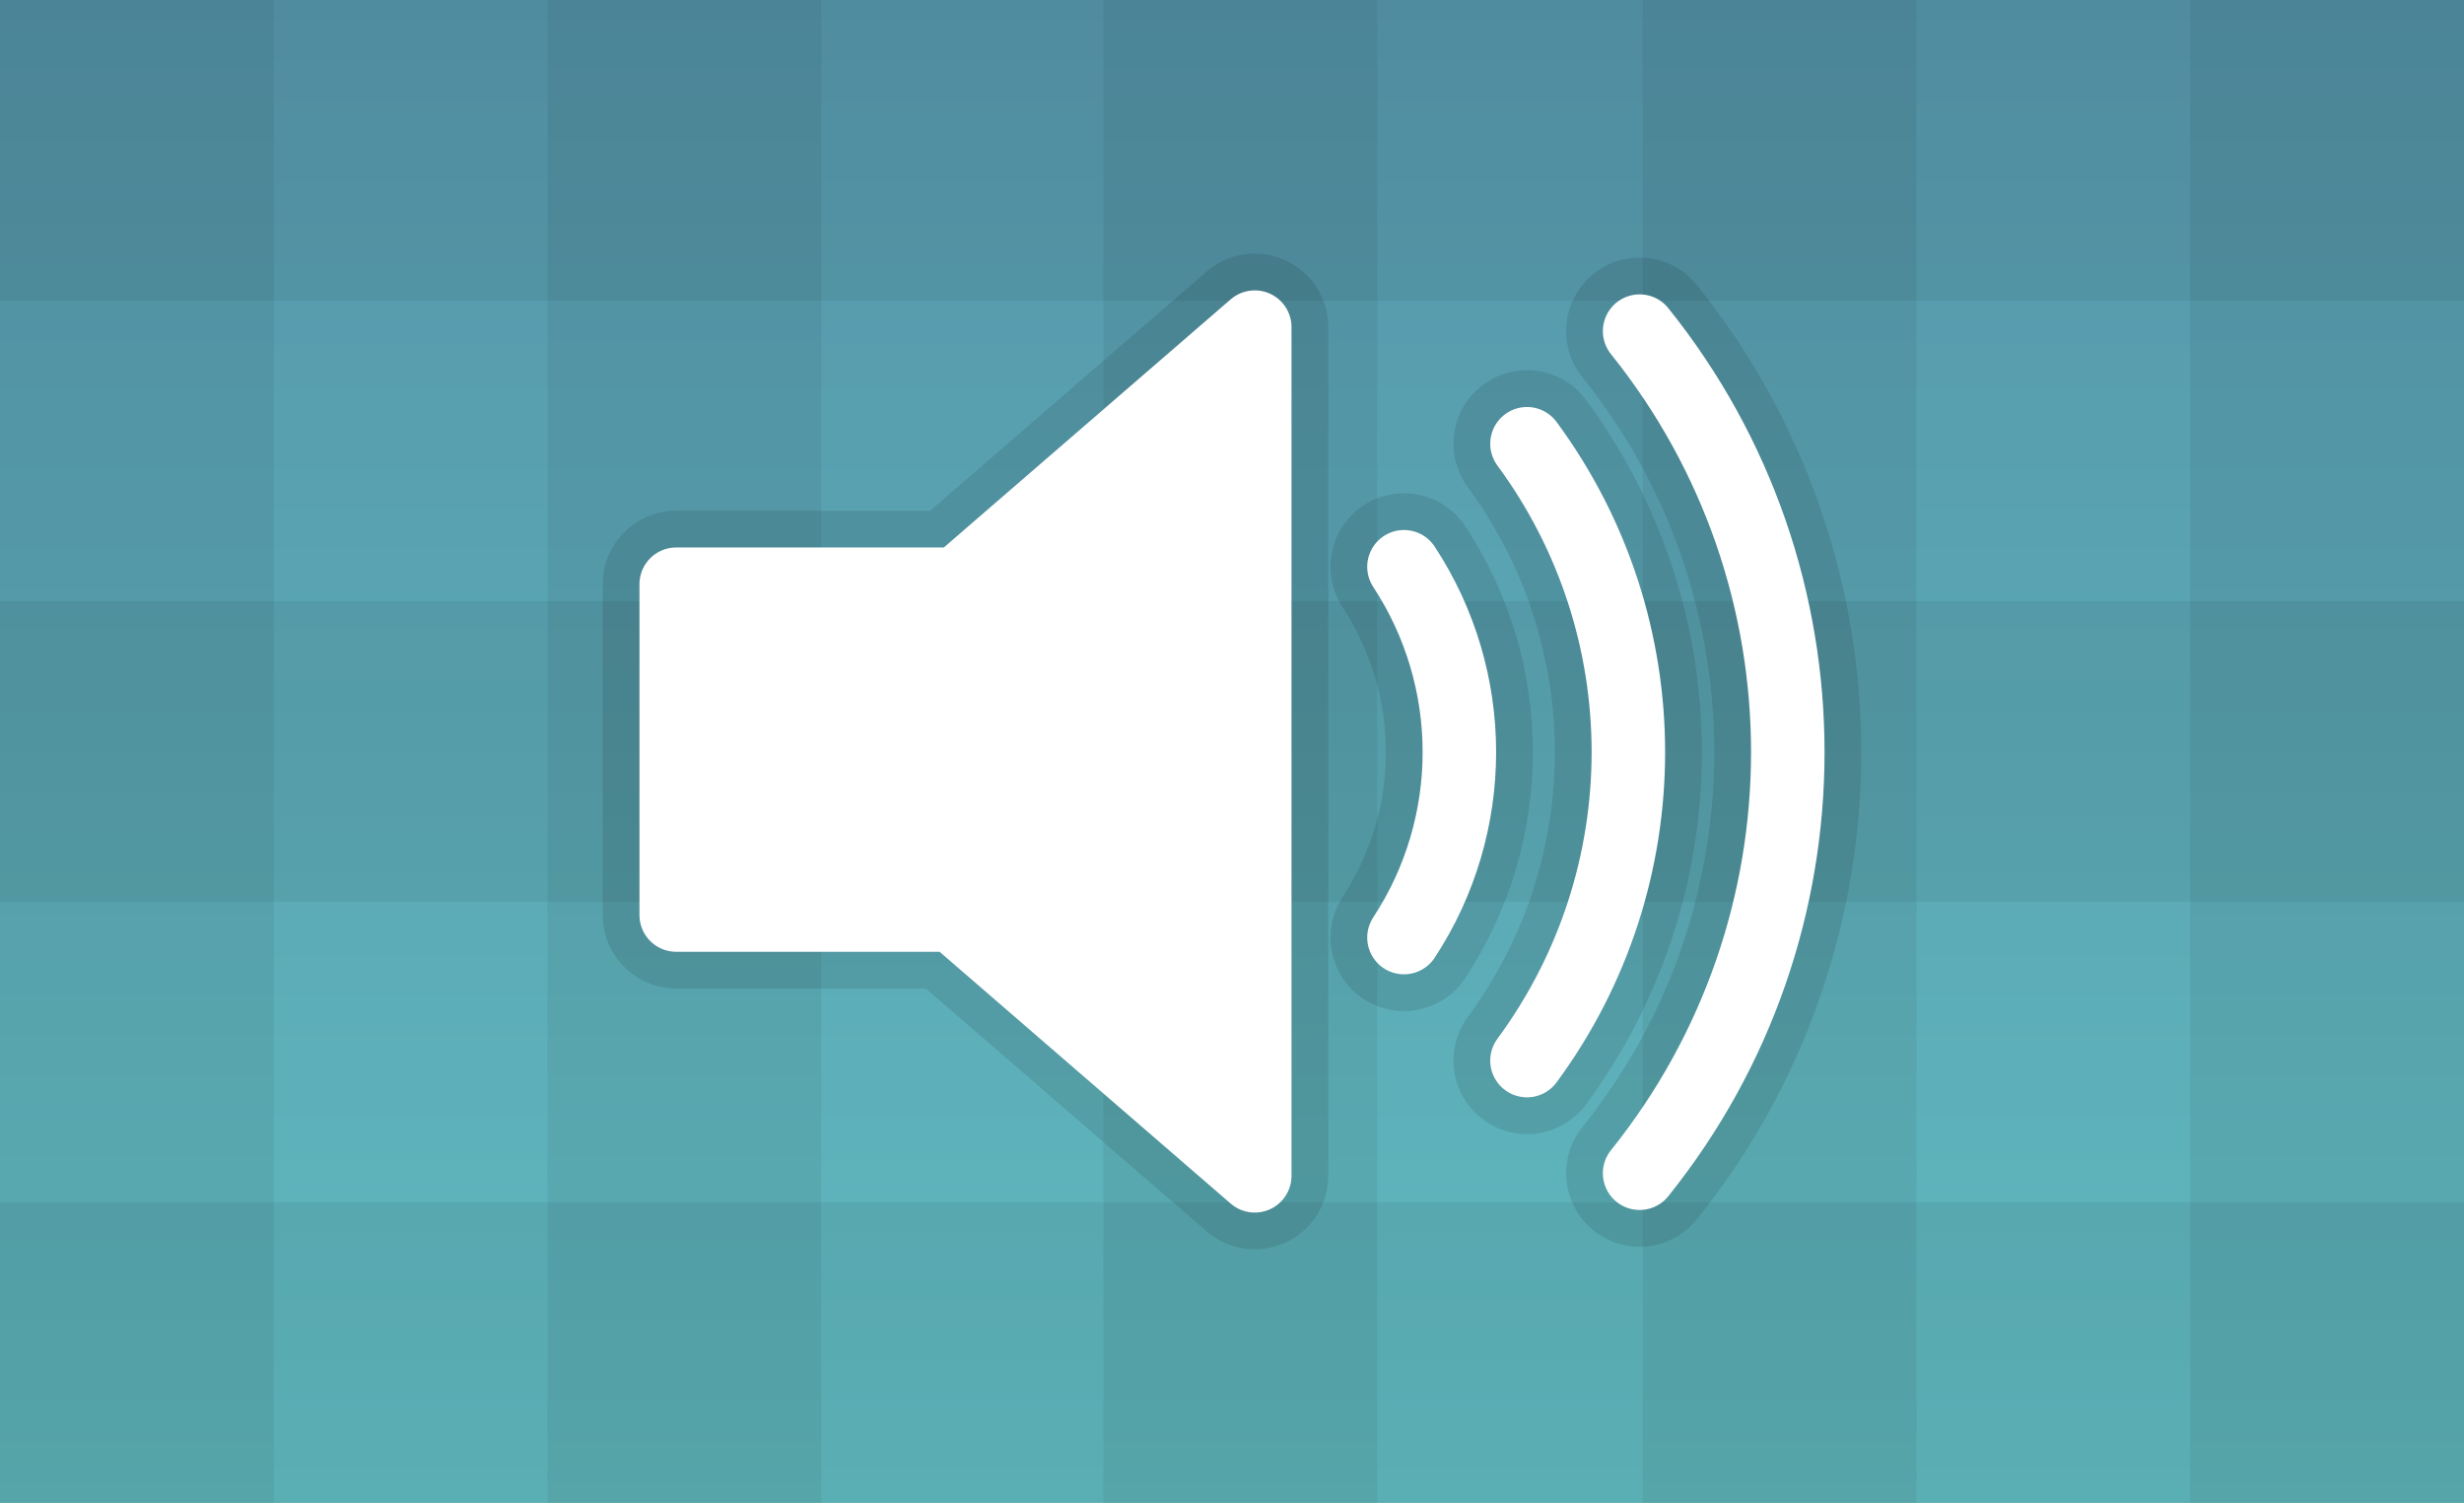
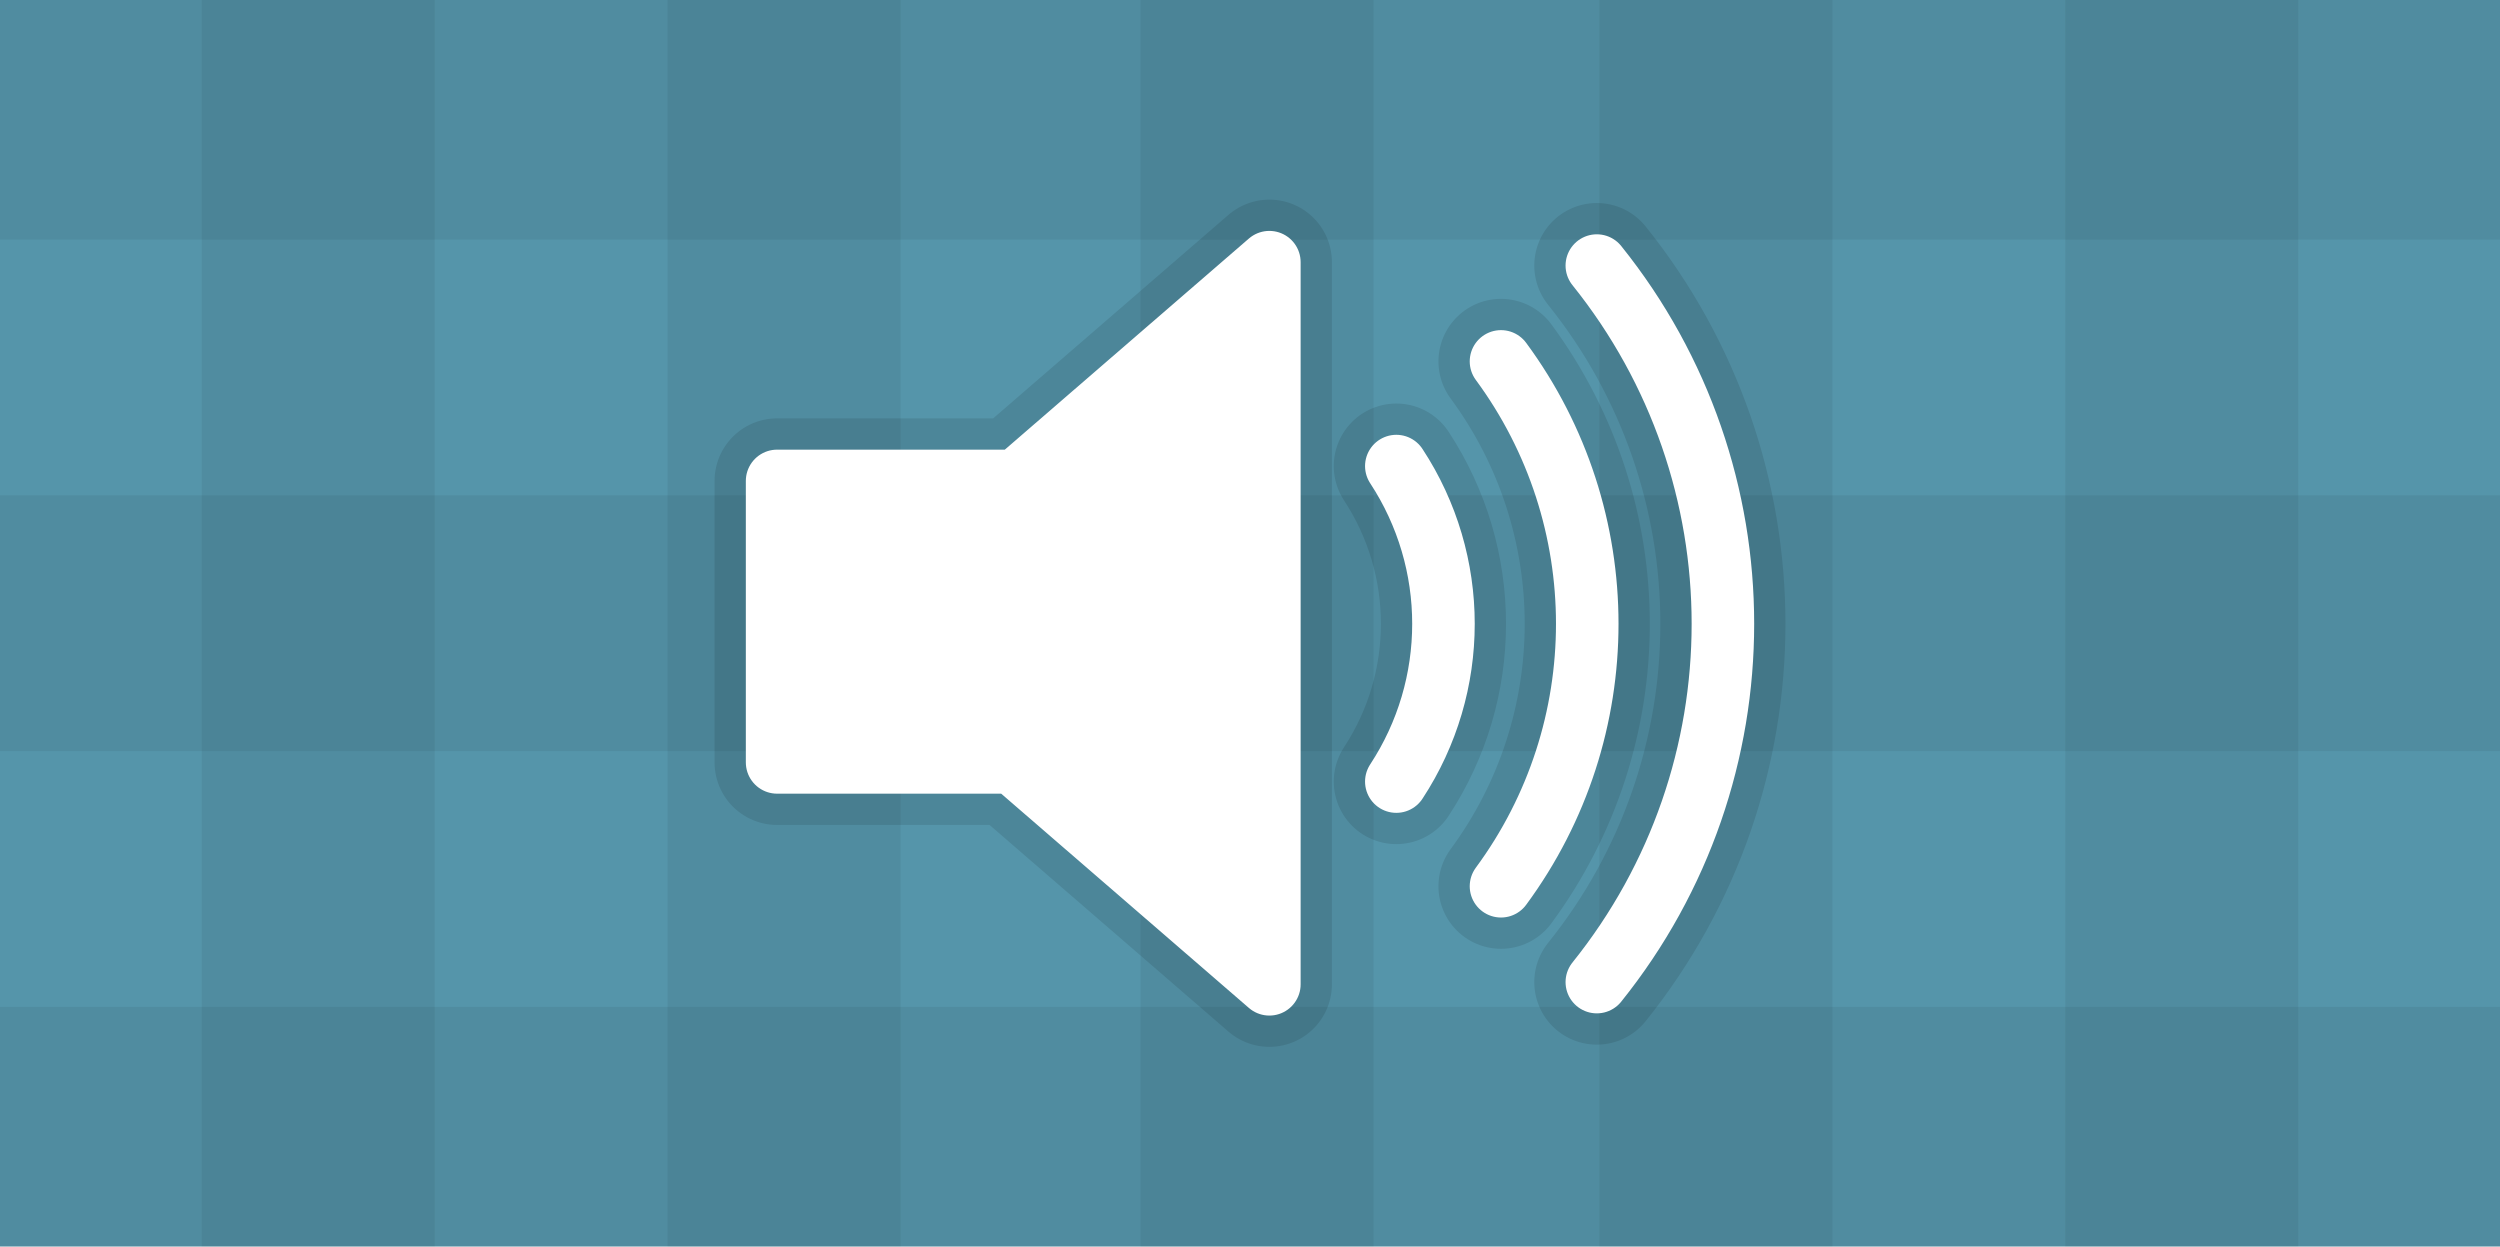
- <svg xmlns="http://www.w3.org/2000/svg" version="1.1" width="335.238" height="204.486" viewBox="0,0,335.238,204.486">
-   <defs>
-     <linearGradient x1="240" y1="77.757" x2="240" y2="282.243" gradientUnits="userSpaceOnUse" id="color-1">
-       <stop offset="0" stop-color="#5595aa" />
-       <stop offset="1" stop-color="#60babf" />
-     </linearGradient>
-   </defs>
-   <g transform="translate(-72.381,-77.757)">
+ <svg xmlns="http://www.w3.org/2000/svg" version="1.1" width="399.757" height="199.313" viewBox="0,0,399.757,199.313">
+   <g transform="translate(-280.1214,-260.3435)">
    <g stroke-miterlimit="10">
-       <g stroke="none" stroke-width="0" stroke-linecap="butt" stroke-linejoin="miter">
-         <path d="M72.381,282.243v-204.486h335.238v204.486z" fill="url(#color-1)" />
-         <path d="M72.381,282.243v-204.486h37.249v204.486z" fill-opacity="0.059" fill="#000000" />
-         <path d="M146.878,282.243v-204.486h37.249v204.486z" fill-opacity="0.059" fill="#000000" />
-         <path d="M222.506,282.243v-204.486h37.249v204.486z" fill-opacity="0.059" fill="#000000" />
-         <path d="M295.873,282.243v-204.486h37.249v204.486z" fill-opacity="0.059" fill="#000000" />
-         <path d="M370.37,282.243v-204.486h37.249v204.486z" fill-opacity="0.059" fill="#000000" />
-         <path d="M407.619,118.654h-335.238v-40.897h335.238z" fill-opacity="0.059" fill="#000000" />
-         <path d="M407.619,200.449h-335.238v-40.897h335.238z" fill-opacity="0.059" fill="#000000" />
-         <path d="M407.619,282.243h-335.238v-40.897h335.238z" fill-opacity="0.059" fill="#000000" />
-       </g>
+       <path d="M280.121,459.656v-199.313h399.757v199.313z" fill="#5595aa" stroke="none" stroke-width="0" stroke-linecap="butt" stroke-linejoin="miter" />
+       <path d="M312.381,459.656v-199.313h37.249v199.313z" fill-opacity="0.059" fill="#000000" stroke="none" stroke-width="0" stroke-linecap="butt" stroke-linejoin="miter" />
+       <path d="M386.878,459.656v-199.313h37.249v199.313z" fill-opacity="0.059" fill="#000000" stroke="none" stroke-width="0" stroke-linecap="butt" stroke-linejoin="miter" />
+       <path d="M462.506,459.656v-199.313h37.249v199.313z" fill-opacity="0.059" fill="#000000" stroke="none" stroke-width="0" stroke-linecap="butt" stroke-linejoin="miter" />
+       <path d="M535.873,459.656v-199.313h37.249v199.313z" fill-opacity="0.059" fill="#000000" stroke="none" stroke-width="0" stroke-linecap="butt" stroke-linejoin="miter" />
+       <path d="M610.37,459.656v-199.313h37.249v199.313z" fill-opacity="0.059" fill="#000000" stroke="none" stroke-width="0" stroke-linecap="butt" stroke-linejoin="miter" />
+       <path d="M679.879,298.654h-399.757v-38.311h399.757z" fill-opacity="0.059" fill="#000000" stroke="none" stroke-width="0" stroke-linecap="butt" stroke-linejoin="miter" />
+       <path d="M679.879,380.449h-399.757v-40.897h399.757z" fill-opacity="0.059" fill="#000000" stroke="none" stroke-width="0" stroke-linecap="butt" stroke-linejoin="miter" />
+       <path d="M679.879,459.656h-399.757v-38.311h399.757z" fill-opacity="0.059" fill="#000000" stroke="none" stroke-width="0" stroke-linecap="butt" stroke-linejoin="miter" />
      <g stroke-opacity="0.102" stroke="#000000" stroke-width="20" stroke-linecap="round" stroke-linejoin="round">
-         <path d="M243.096,237.736l-41.02,-35.482h-37.694v-45.011h38.274l40.44,-34.978z" fill="#ffffff" />
-         <path d="M263.396,154.87c10.052,15.315 10.052,35.135 0,50.45M280.134,138.132c18.392,24.952 18.392,58.974 0,83.926M295.458,122.809c26.881,33.461 26.881,81.113 0,114.574" fill="none" />
+         <path d="M483.096,417.736l-41.02,-35.482h-37.694v-45.011h38.274l40.44,-34.978z" fill="#ffffff" />
+         <path d="M503.396,334.87c10.052,15.315 10.052,35.135 0,50.45M520.134,318.132c18.392,24.952 18.392,58.974 0,83.926M535.458,302.809c26.881,33.461 26.881,81.113 0,114.574" fill="none" />
      </g>
      <g stroke="#ffffff" stroke-width="10" stroke-linecap="round" stroke-linejoin="round">
-         <path d="M243.096,237.736l-41.02,-35.482h-37.694v-45.011h38.274l40.44,-34.978z" fill="#ffffff" />
-         <path d="M263.396,154.87c10.052,15.315 10.052,35.135 0,50.45M280.134,138.132c18.392,24.952 18.392,58.974 0,83.926M295.458,122.809c26.881,33.461 26.881,81.113 0,114.574" fill="none" />
+         <path d="M483.096,417.736l-41.02,-35.482h-37.694v-45.011h38.274l40.44,-34.978z" fill="#ffffff" />
+         <path d="M503.396,334.87c10.052,15.315 10.052,35.135 0,50.45M520.134,318.132c18.392,24.952 18.392,58.974 0,83.926M535.458,302.809c26.881,33.461 26.881,81.113 0,114.574" fill="none" />
      </g>
    </g>
  </g>
</svg>
